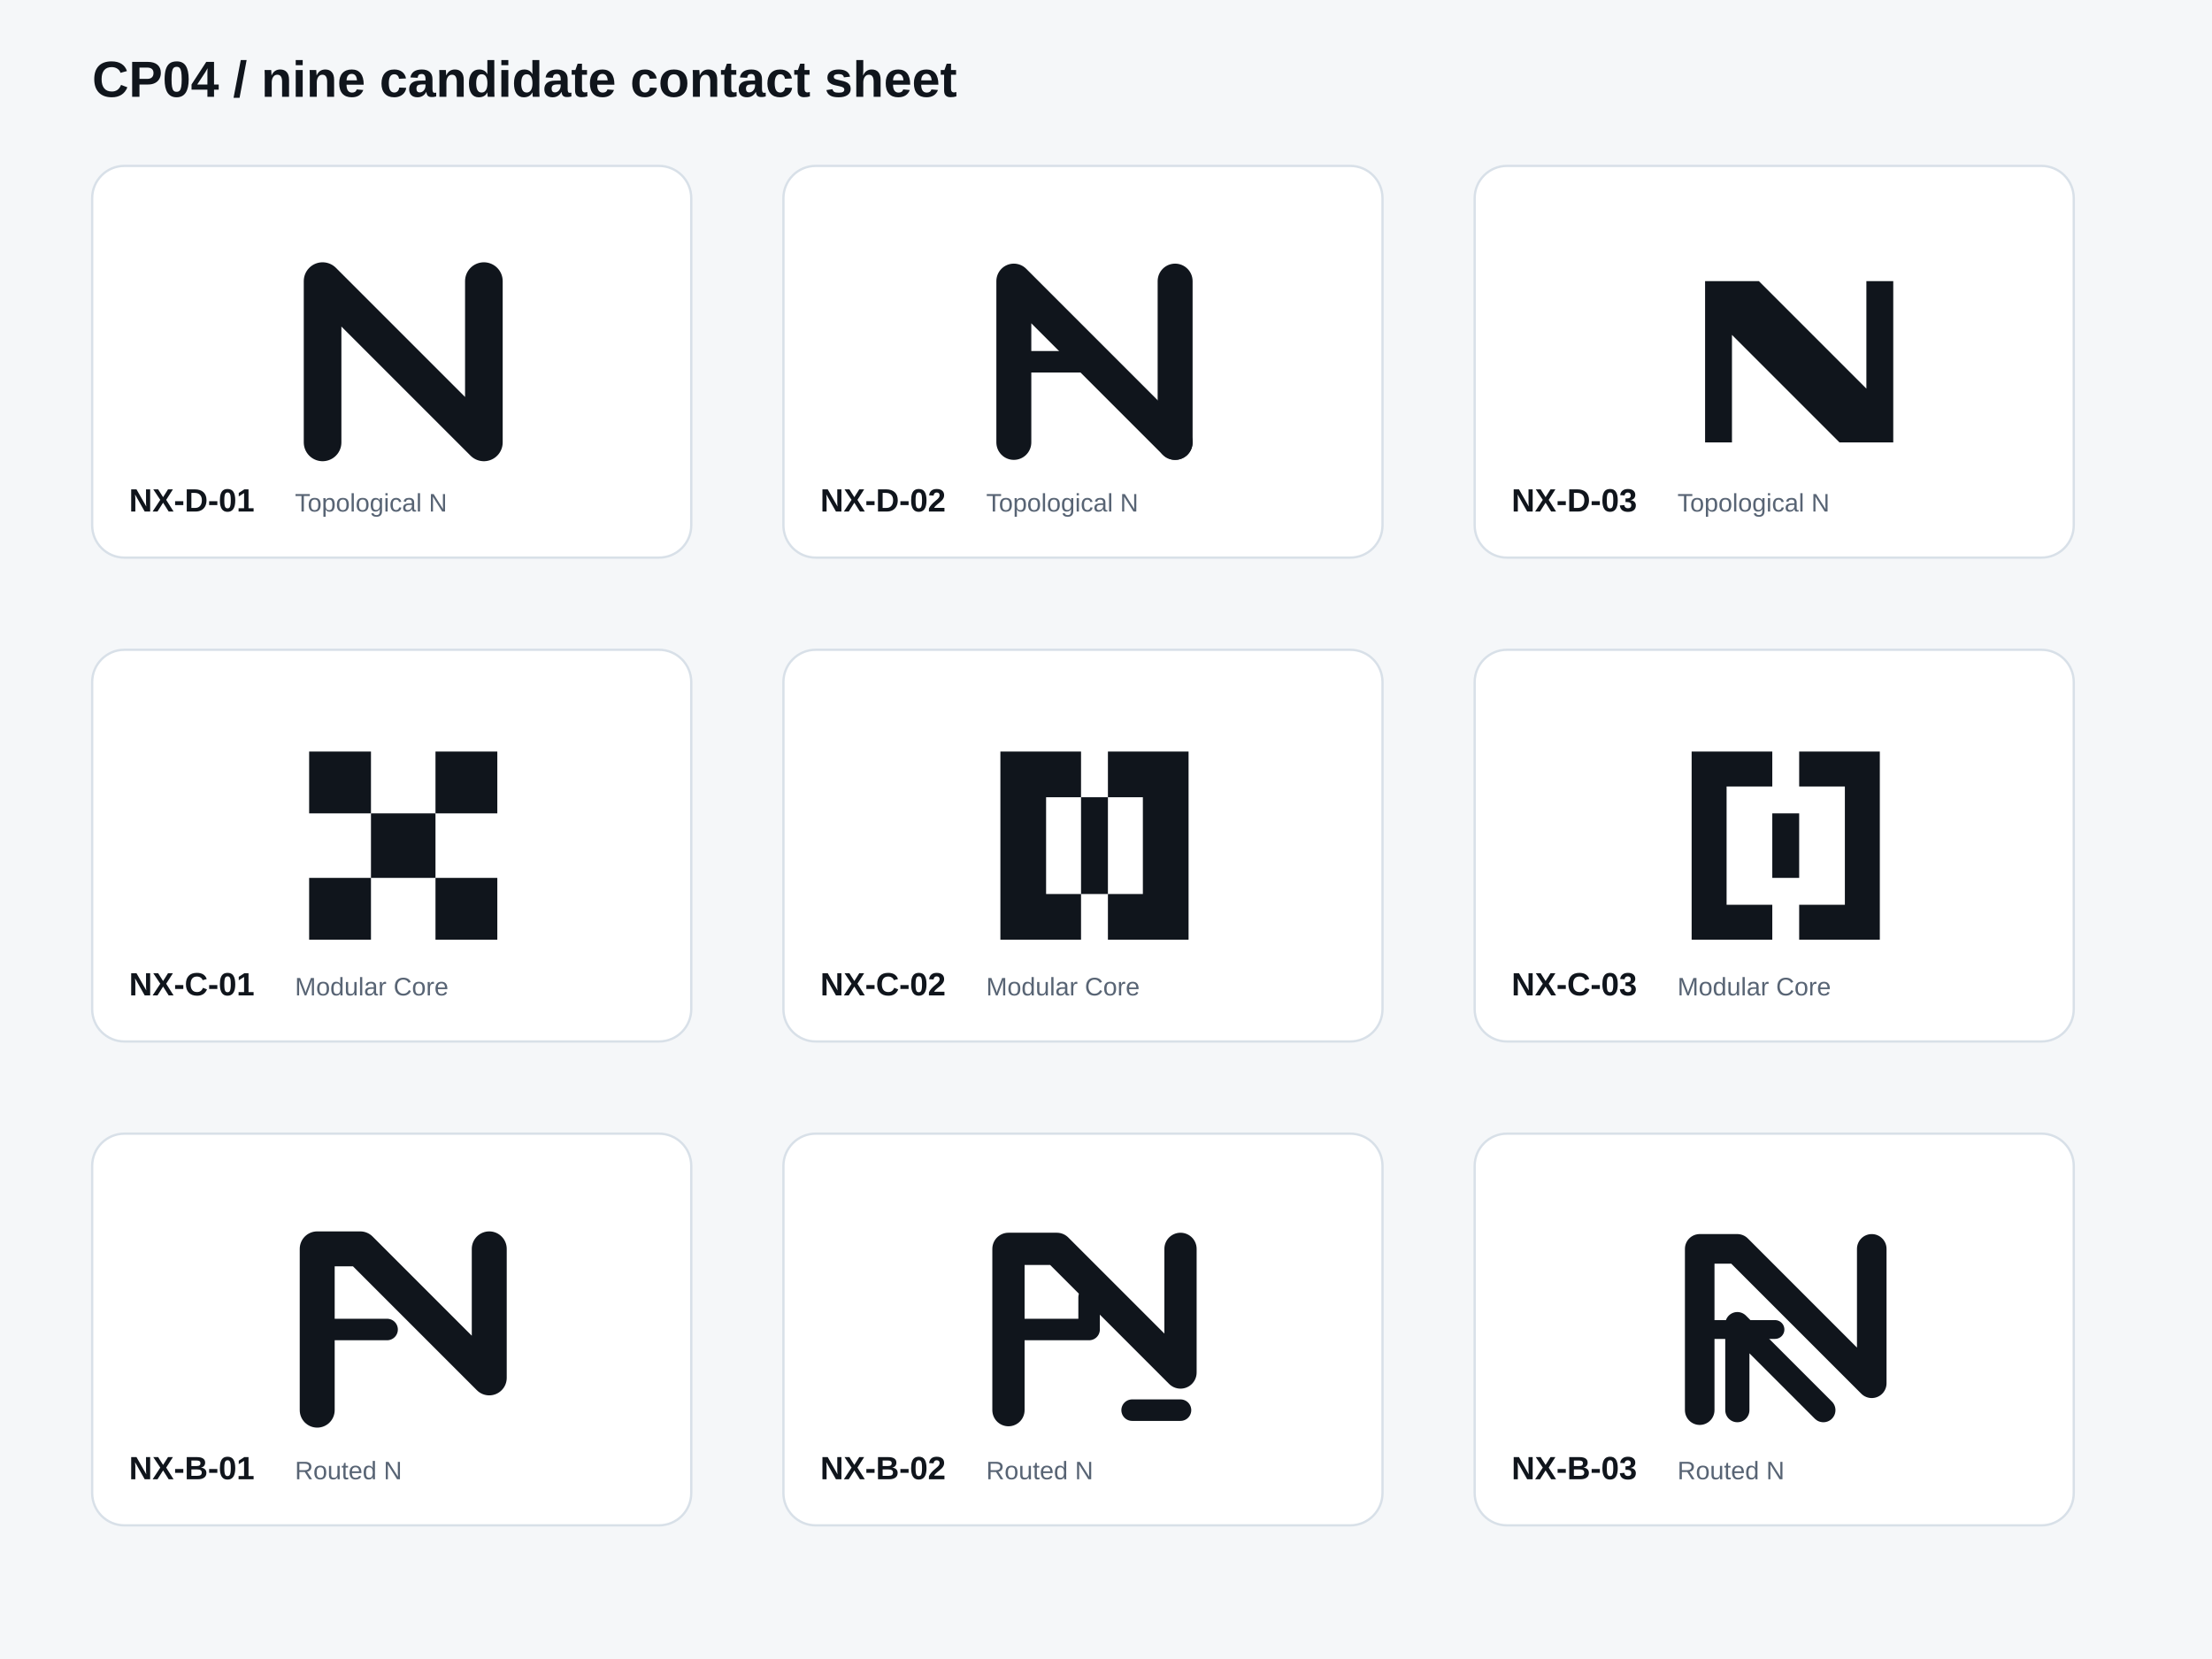
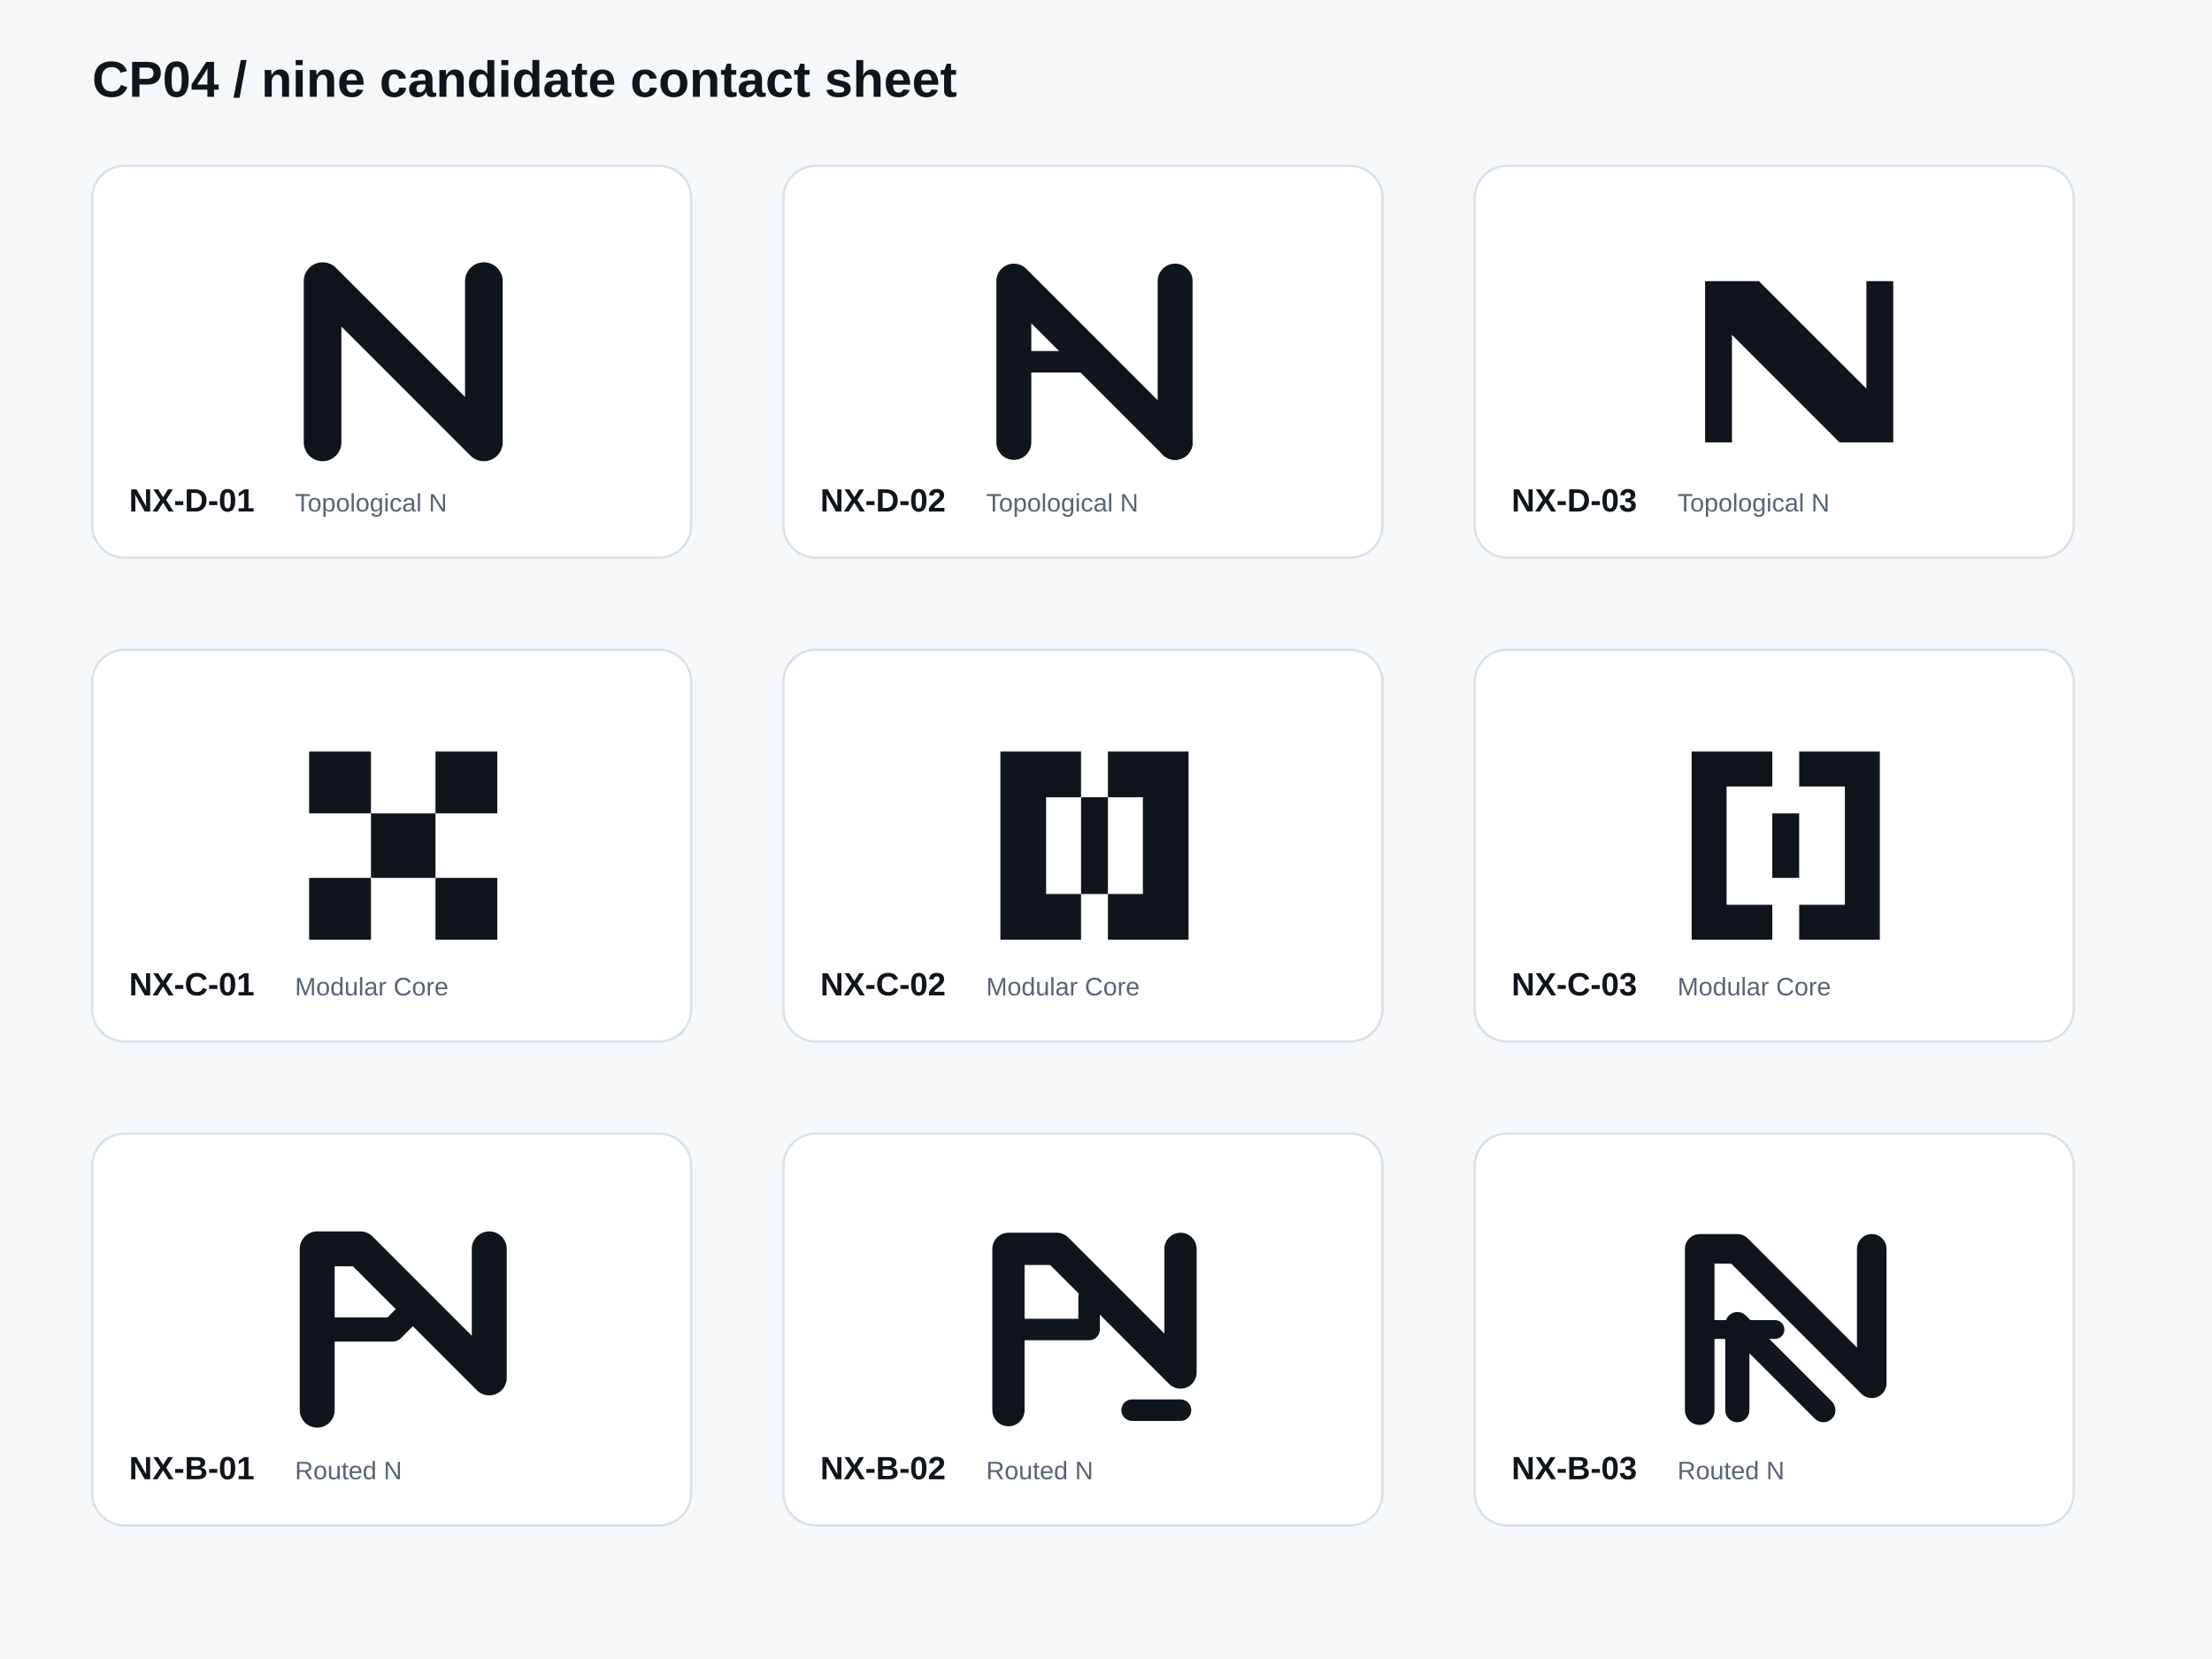
<svg xmlns="http://www.w3.org/2000/svg" width="960" height="720" viewBox="0 0 960 720">
  <rect width="960" height="720" fill="#f5f7f9" />
  <text x="40" y="42" font-family="Arial, sans-serif" font-size="22px" font-weight="700" fill="#10151c">CP04 / nine candidate contact sheet</text>
  <rect x="40" y="72" width="260" height="170" rx="14" fill="#ffffff" stroke="#d8e0e8" />
  <g transform="translate(105 87) scale(1.16667)">
    <path d="M 30 90 L 30 30 L 90 90 L 90 30" fill="none" stroke="#10151c" stroke-linecap="round" stroke-linejoin="round" stroke-width="14" />
  </g>
  <text x="56" y="222" font-family="Arial, sans-serif" font-size="14px" font-weight="700" fill="#10151c">NX-D-01</text>
  <text x="128" y="222" font-family="Arial, sans-serif" font-size="11px" font-weight="400" fill="#586474">Topological N</text>
  <rect x="340" y="72" width="260" height="170" rx="14" fill="#ffffff" stroke="#d8e0e8" />
  <g transform="translate(405 87) scale(1.16667)">
    <path d="M 30 90 L 30 30 L 90 90" fill="none" stroke="#10151c" stroke-linecap="round" stroke-linejoin="round" stroke-width="13" />
    <path d="M 90 90 L 90 30" fill="none" stroke="#10151c" stroke-linecap="round" stroke-linejoin="round" stroke-width="13" />
    <path d="M 30 60 L 60 60" fill="none" stroke="#10151c" stroke-linecap="round" stroke-linejoin="round" stroke-width="8" />
  </g>
  <text x="356" y="222" font-family="Arial, sans-serif" font-size="14px" font-weight="700" fill="#10151c">NX-D-02</text>
  <text x="428" y="222" font-family="Arial, sans-serif" font-size="11px" font-weight="400" fill="#586474">Topological N</text>
  <rect x="640" y="72" width="260" height="170" rx="14" fill="#ffffff" stroke="#d8e0e8" />
  <g transform="translate(705 87) scale(1.16667)">
    <path d="M 30 90 L 30 30 L 50 30 L 90 70 L 90 30 L 100 30 L 100 90 L 80 90 L 40 50 L 40 90 Z" fill="#10151c" />
  </g>
  <text x="656" y="222" font-family="Arial, sans-serif" font-size="14px" font-weight="700" fill="#10151c">NX-D-03</text>
  <text x="728" y="222" font-family="Arial, sans-serif" font-size="11px" font-weight="400" fill="#586474">Topological N</text>
  <rect x="40" y="282" width="260" height="170" rx="14" fill="#ffffff" stroke="#d8e0e8" />
  <g transform="translate(105 297) scale(1.16667)">
    <path d="M 25 25 L 48 25 L 48 48 L 25 48 Z" fill="#10151c" />
    <path d="M 72 25 L 95 25 L 95 48 L 72 48 Z" fill="#10151c" />
    <path d="M 25 72 L 48 72 L 48 95 L 25 95 Z" fill="#10151c" />
    <path d="M 72 72 L 95 72 L 95 95 L 72 95 Z" fill="#10151c" />
    <path d="M 48 48 L 72 48 L 72 72 L 48 72 Z" fill="#10151c" />
  </g>
  <text x="56" y="432" font-family="Arial, sans-serif" font-size="14px" font-weight="700" fill="#10151c">NX-C-01</text>
  <text x="128" y="432" font-family="Arial, sans-serif" font-size="11px" font-weight="400" fill="#586474">Modular Core</text>
  <rect x="340" y="282" width="260" height="170" rx="14" fill="#ffffff" stroke="#d8e0e8" />
  <g transform="translate(405 297) scale(1.16667)">
    <path d="M 25 25 L 55 25 L 55 42 L 42 42 L 42 78 L 55 78 L 55 95 L 25 95 Z" fill="#10151c" />
    <path d="M 95 25 L 65 25 L 65 42 L 78 42 L 78 78 L 65 78 L 65 95 L 95 95 Z" fill="#10151c" />
    <path d="M 55 42 L 65 42 L 65 78 L 55 78 Z" fill="#10151c" />
  </g>
  <text x="356" y="432" font-family="Arial, sans-serif" font-size="14px" font-weight="700" fill="#10151c">NX-C-02</text>
  <text x="428" y="432" font-family="Arial, sans-serif" font-size="11px" font-weight="400" fill="#586474">Modular Core</text>
  <rect x="640" y="282" width="260" height="170" rx="14" fill="#ffffff" stroke="#d8e0e8" />
  <g transform="translate(705 297) scale(1.16667)">
    <path d="M 25 25 L 55 25 L 55 38 L 38 38 L 38 82 L 55 82 L 55 95 L 25 95 Z" fill="#10151c" />
    <path d="M 95 25 L 65 25 L 65 38 L 82 38 L 82 82 L 65 82 L 65 95 L 95 95 Z" fill="#10151c" />
    <path d="M 55 48 L 65 48 L 65 72 L 55 72 Z" fill="#10151c" />
  </g>
  <text x="656" y="432" font-family="Arial, sans-serif" font-size="14px" font-weight="700" fill="#10151c">NX-C-03</text>
  <text x="728" y="432" font-family="Arial, sans-serif" font-size="11px" font-weight="400" fill="#586474">Modular Core</text>
  <rect x="40" y="492" width="260" height="170" rx="14" fill="#ffffff" stroke="#d8e0e8" />
  <g transform="translate(105 507) scale(1.16667)">
    <path d="M 28 90 L 28 30 L 44 30 L 92 78 L 92 30" fill="none" stroke="#10151c" stroke-linecap="round" stroke-linejoin="round" stroke-width="13" />
-     <path d="M 28 60 L 54 60" fill="none" stroke="#10151c" stroke-linecap="round" stroke-linejoin="round" stroke-width="8" />
+     <path d="M 28 60 L 56 60 L 64 52" fill="none" stroke="#10151c" stroke-linecap="round" stroke-linejoin="round" stroke-width="9" />
  </g>
  <text x="56" y="642" font-family="Arial, sans-serif" font-size="14px" font-weight="700" fill="#10151c">NX-B-01</text>
  <text x="128" y="642" font-family="Arial, sans-serif" font-size="11px" font-weight="400" fill="#586474">Routed N</text>
  <rect x="340" y="492" width="260" height="170" rx="14" fill="#ffffff" stroke="#d8e0e8" />
  <g transform="translate(405 507) scale(1.16667)">
    <path d="M 28 90 L 28 30 L 46 30 L 92 76 L 92 30" fill="none" stroke="#10151c" stroke-linecap="round" stroke-linejoin="round" stroke-width="12" />
    <path d="M 28 60 L 58 60 L 58 48" fill="none" stroke="#10151c" stroke-linecap="round" stroke-linejoin="round" stroke-width="8" />
    <path d="M 74 90 L 92 90" fill="none" stroke="#10151c" stroke-linecap="round" stroke-linejoin="round" stroke-width="8" />
  </g>
  <text x="356" y="642" font-family="Arial, sans-serif" font-size="14px" font-weight="700" fill="#10151c">NX-B-02</text>
  <text x="428" y="642" font-family="Arial, sans-serif" font-size="11px" font-weight="400" fill="#586474">Routed N</text>
  <rect x="640" y="492" width="260" height="170" rx="14" fill="#ffffff" stroke="#d8e0e8" />
  <g transform="translate(705 507) scale(1.16667)">
    <path d="M 28 90 L 28 30 L 42 30 L 92 80 L 92 30" fill="none" stroke="#10151c" stroke-linecap="round" stroke-linejoin="round" stroke-width="11" />
    <path d="M 42 90 L 42 58 L 74 90" fill="none" stroke="#10151c" stroke-linecap="round" stroke-linejoin="round" stroke-width="9" />
    <path d="M 28 60 L 56 60" fill="none" stroke="#10151c" stroke-linecap="round" stroke-linejoin="round" stroke-width="7" />
  </g>
  <text x="656" y="642" font-family="Arial, sans-serif" font-size="14px" font-weight="700" fill="#10151c">NX-B-03</text>
  <text x="728" y="642" font-family="Arial, sans-serif" font-size="11px" font-weight="400" fill="#586474">Routed N</text>
</svg>
